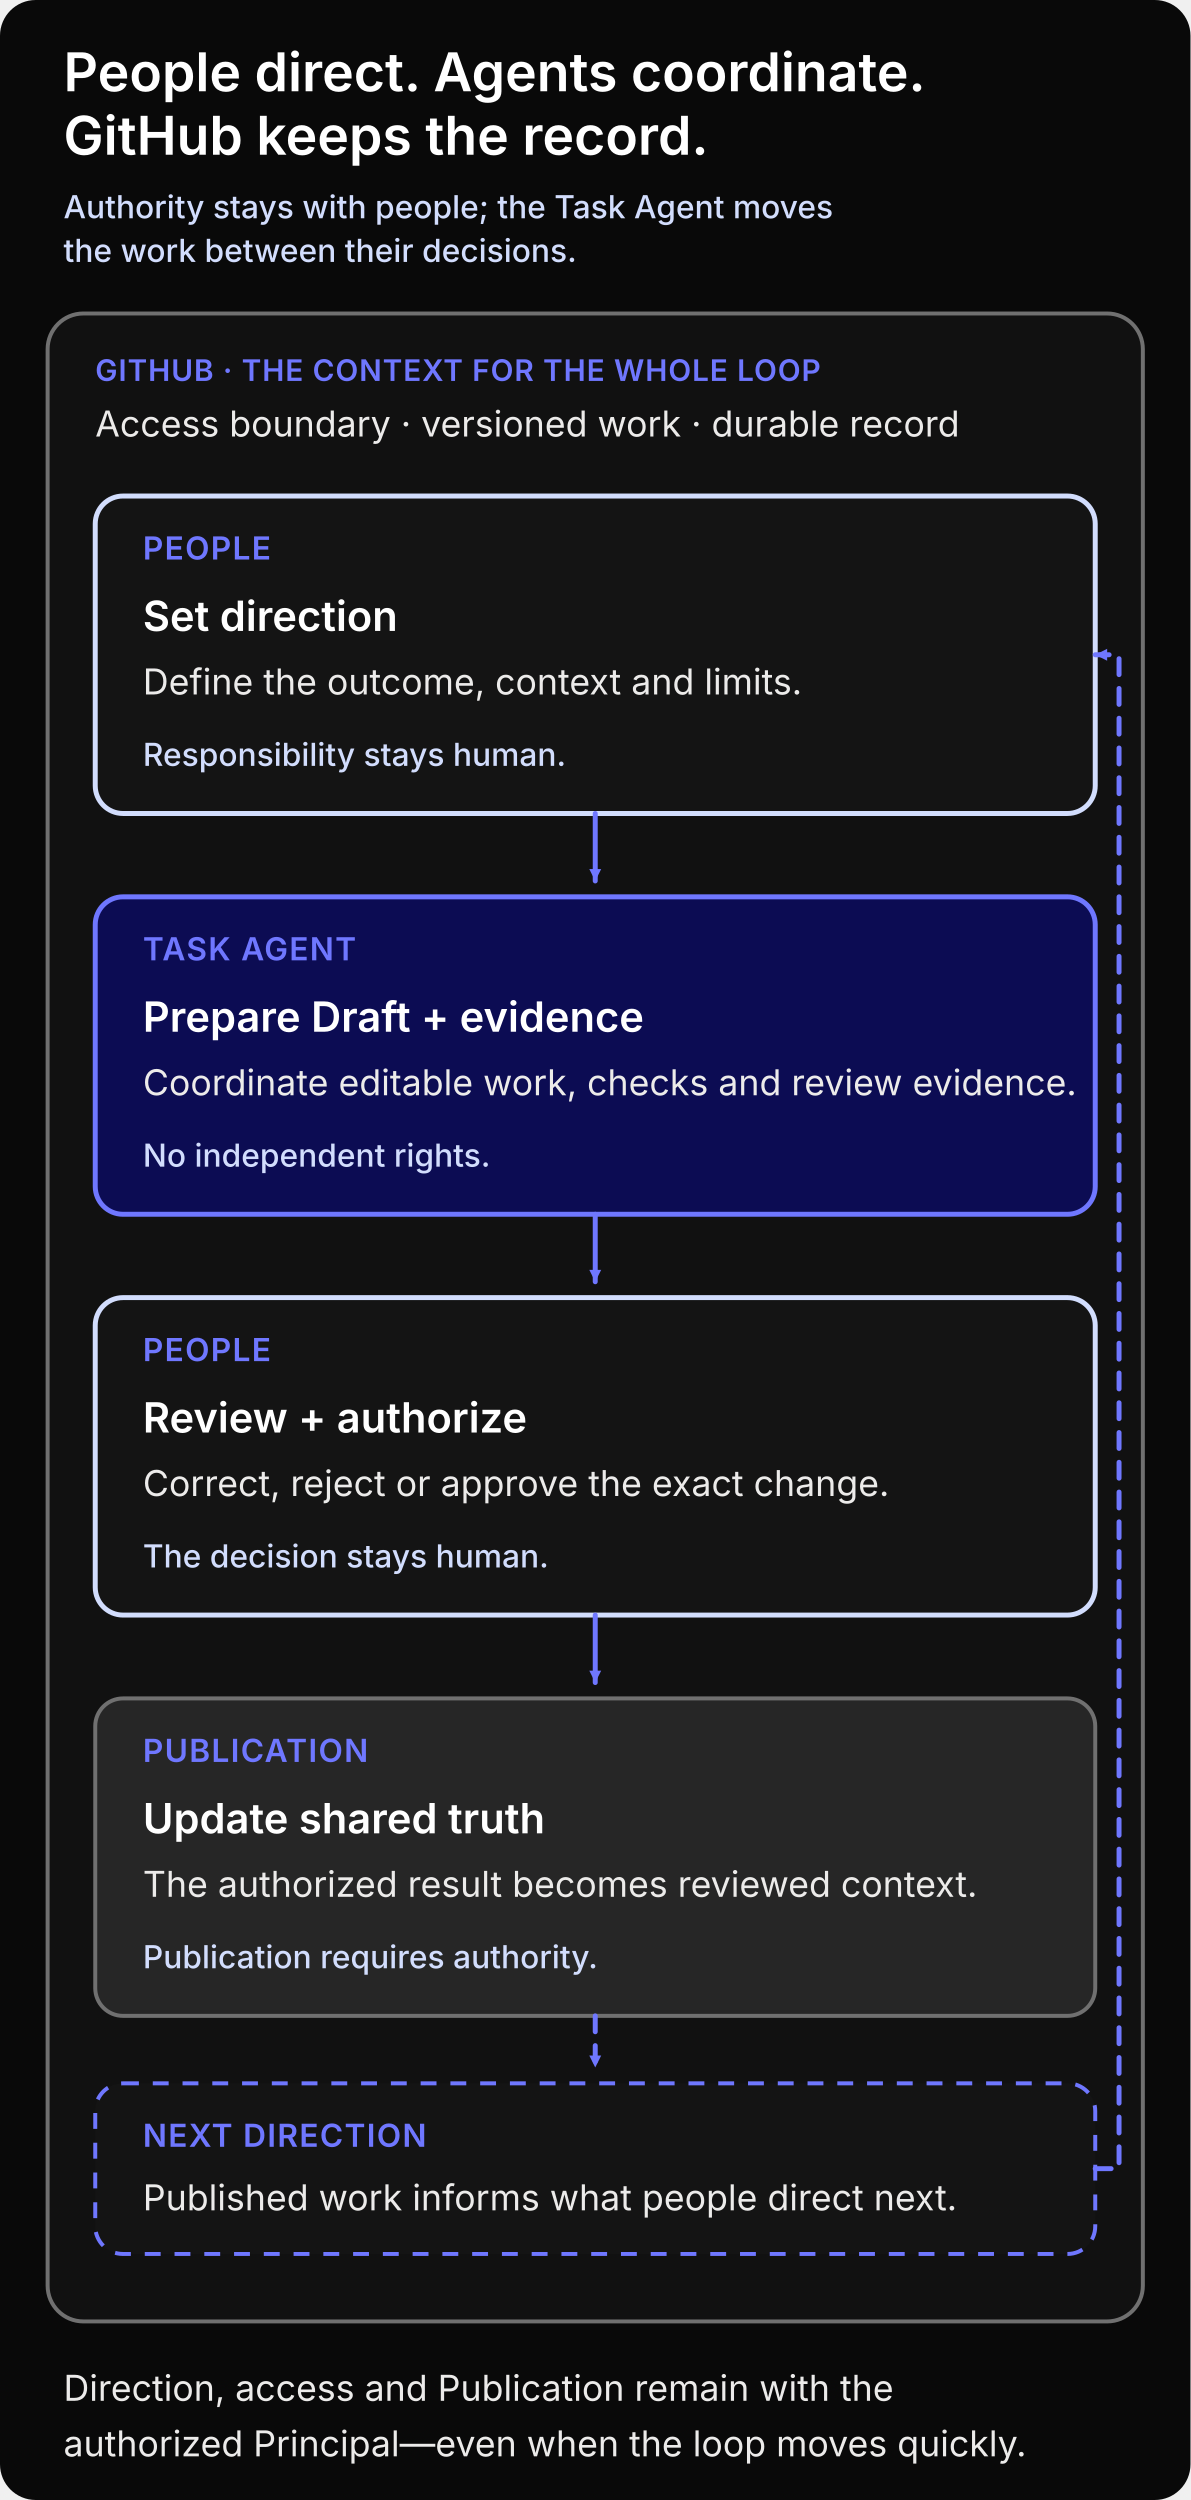
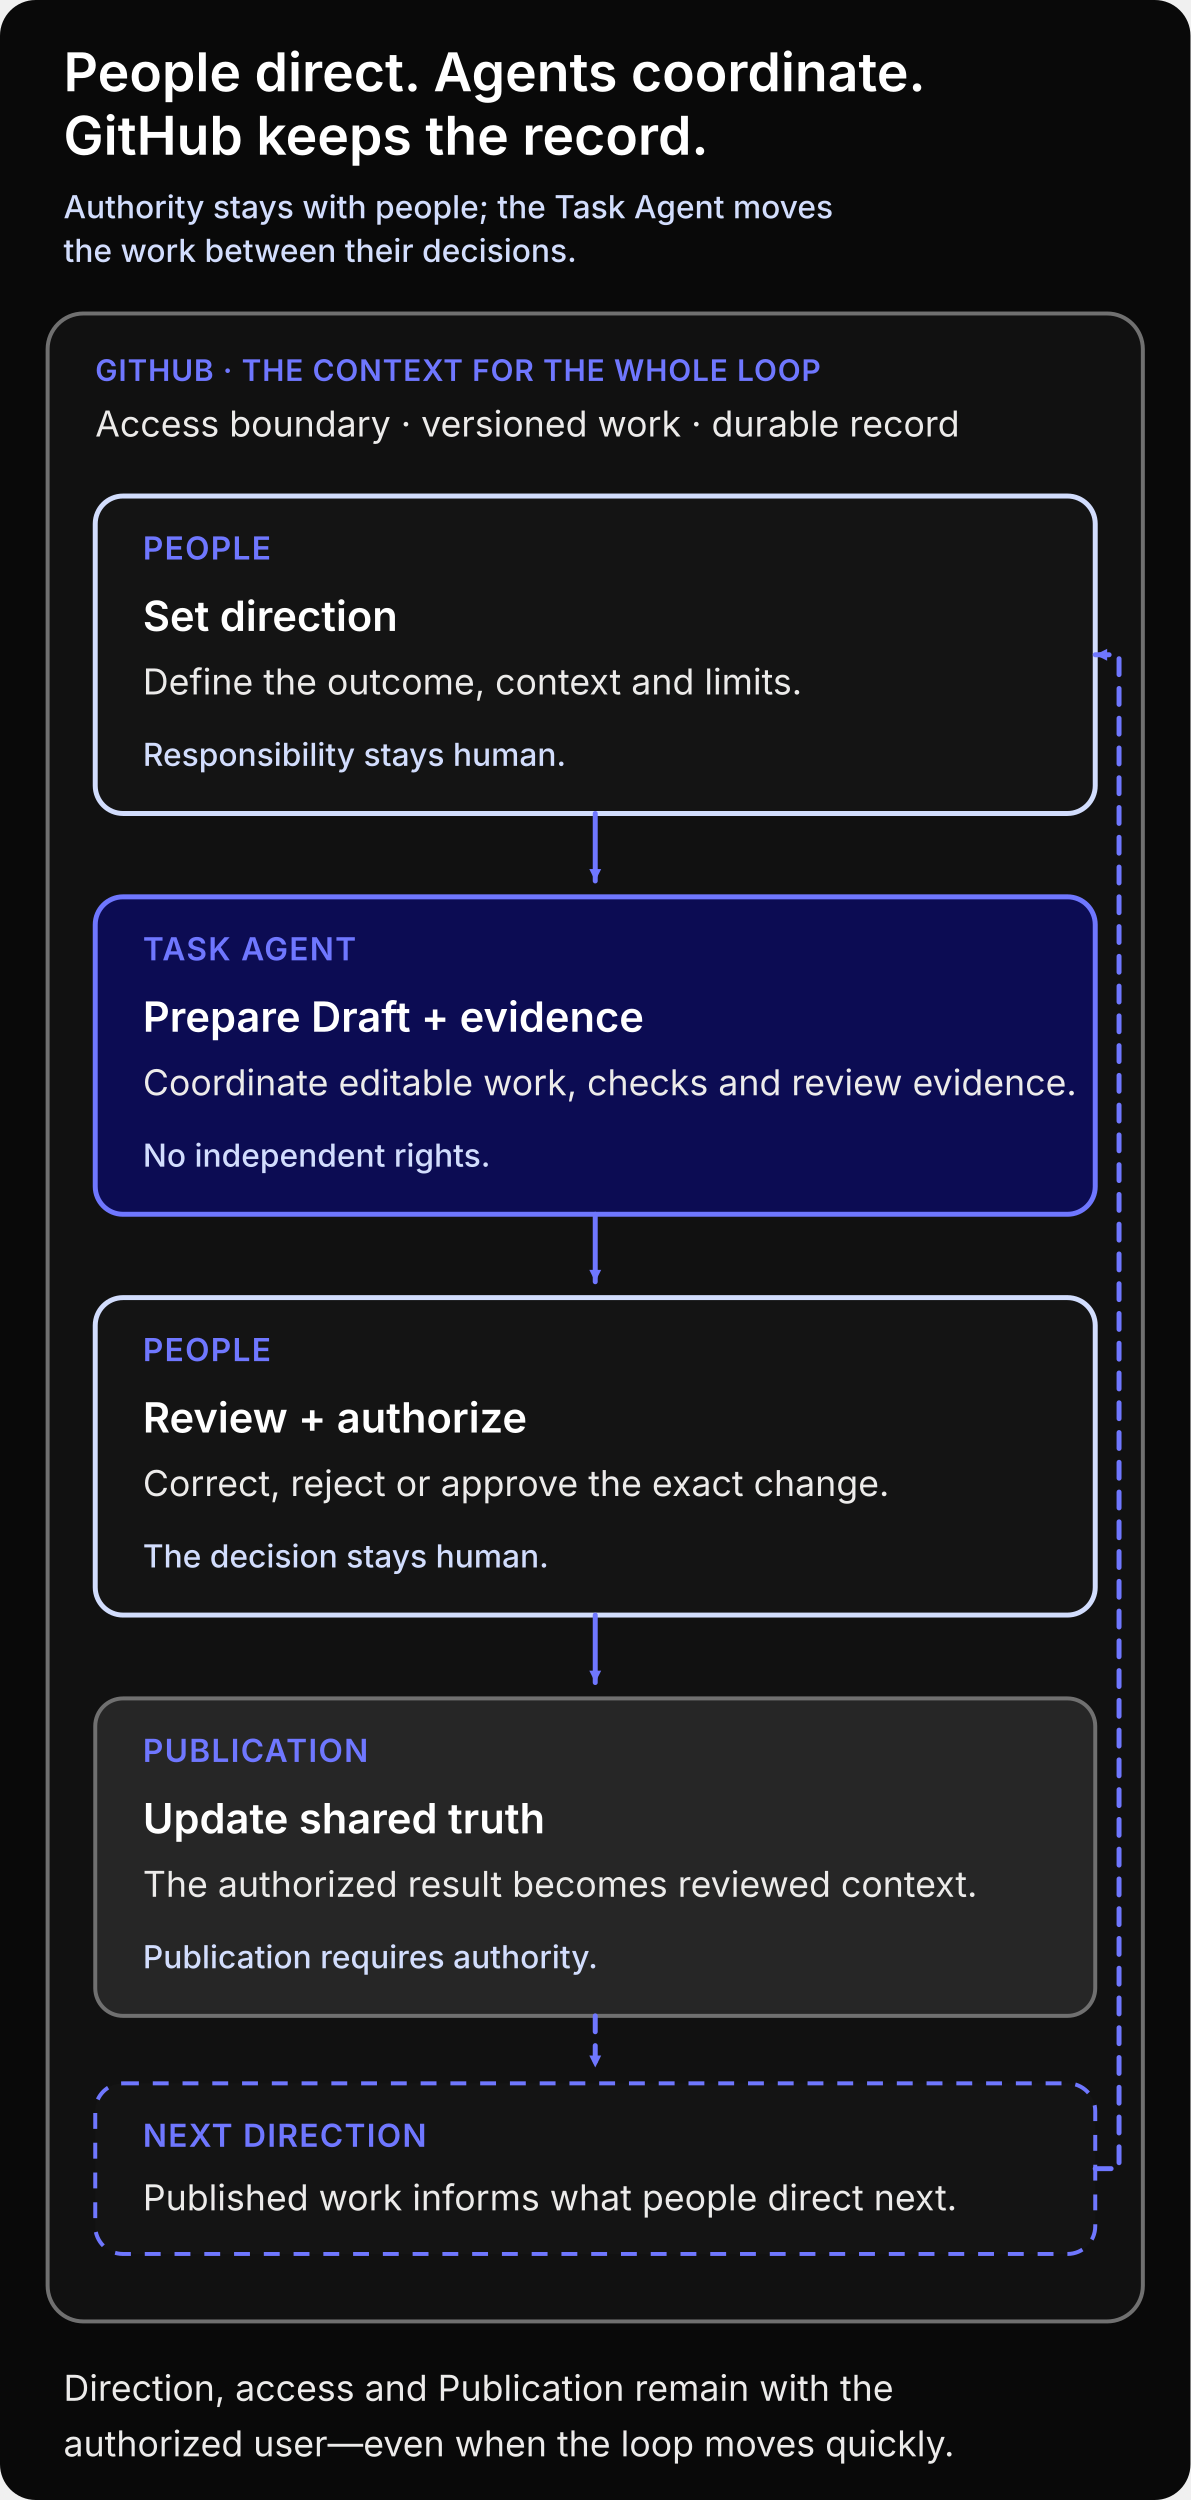
<svg xmlns="http://www.w3.org/2000/svg" width="600" height="1260" viewBox="0 0 600 1260" role="img" aria-labelledby="title description">
  <defs>
    <marker id="arrow" viewBox="0 0 8 8" refX="7" refY="4" markerWidth="8" markerHeight="8" markerUnits="userSpaceOnUse" orient="auto">
      <path d="M 1 1 L 7 4 L 1 7 z" fill="#6f77ff" />
    </marker>
    <style>
      .bg{fill:#090909}.context{fill:#111;stroke:#707070;stroke-width:2}.box{fill:#262626;stroke:#707070;stroke-width:2}.human{fill:#141414;stroke:#d2ddfd;stroke-width:2.5}.agent{fill:#0c0c53;stroke:#6f77ff;stroke-width:2.5}.feedback-box{fill:#141414;stroke:#6f77ff;stroke-width:2;stroke-dasharray:8 7}.title{fill:#fff;font:600 27px Inter,Arial,sans-serif}.context-label{fill:#6f77ff;font:600 15px Inter,Arial,sans-serif;letter-spacing:.03em}.label{fill:#fff;font:600 21px Inter,Arial,sans-serif}.copy{fill:#ecebea;font:400 18px Inter,Arial,sans-serif}.note{fill:#d2ddfd;font:500 16px Inter,Arial,sans-serif}.owner{fill:#6f77ff;font:600 16px Inter,Arial,sans-serif;letter-spacing:.04em}.flow{fill:none;stroke:#6f77ff;stroke-width:2.5;stroke-linecap:round;stroke-linejoin:round;marker-end:url(#arrow)}.feedback{stroke-dasharray:8 7}
    </style>
  </defs>
  <rect class="bg" width="600" height="1260" rx="18" />
  <text class="title" x="32" y="46">People direct. Agents coordinate.</text>
  <text class="title" x="32" y="78">GitHub keeps the record.</text>
  <text class="note" x="32" y="110">Authority stays with people; the Task Agent moves</text>
  <text class="note" x="32" y="132">the work between their decisions.</text>
  <rect class="context" x="24" y="158" width="552" height="1012" rx="18" />
  <text class="context-label" x="48" y="192">GITHUB · THE CONTEXT FOR THE WHOLE LOOP</text>
  <text class="copy" x="48" y="220">Access boundary · versioned work · durable record</text>
  <g data-node="human-direction">
    <rect class="human" x="48" y="250" width="504" height="160" rx="14" />
    <text class="owner" x="72" y="282">PEOPLE</text>
    <text class="label" x="72" y="318">Set direction</text>
    <text class="copy" x="72" y="350">Define the outcome, context and limits.</text>
    <text class="note" x="72" y="386">Responsibility stays human.</text>
  </g>
  <path class="flow" d="M300 410 V444" />
  <g data-node="agent-draft">
    <rect class="agent" x="48" y="452" width="504" height="160" rx="14" />
    <text class="owner" x="72" y="484">TASK AGENT</text>
    <text class="label" x="72" y="520">Prepare Draft + evidence</text>
    <text class="copy" x="72" y="552">Coordinate editable work, checks and review evidence.</text>
    <text class="note" x="72" y="588">No independent rights.</text>
  </g>
  <path class="flow" d="M300 612 V646" />
  <g data-node="human-review">
    <rect class="human" x="48" y="654" width="504" height="160" rx="14" />
    <text class="owner" x="72" y="686">PEOPLE</text>
    <text class="label" x="72" y="722">Review + authorize</text>
    <text class="copy" x="72" y="754">Correct, reject or approve the exact change.</text>
    <text class="note" x="72" y="790">The decision stays human.</text>
  </g>
  <path class="flow" d="M300 814 V848" />
  <g data-node="publication-record">
    <rect class="box" x="48" y="856" width="504" height="160" rx="14" />
    <text class="owner" x="72" y="888">PUBLICATION</text>
    <text class="label" x="72" y="924">Update shared truth</text>
    <text class="copy" x="72" y="956">The authorized result becomes reviewed context.</text>
    <text class="note" x="72" y="992">Publication requires authority.</text>
  </g>
  <path class="flow feedback" d="M300 1016 V1042" />
  <g data-node="reviewed-context">
    <rect class="feedback-box" x="48" y="1050" width="504" height="86" rx="14" />
    <text class="owner" x="72" y="1082">NEXT DIRECTION</text>
    <text class="copy" x="72" y="1114">Published work informs what people direct next.</text>
  </g>
  <path class="flow feedback" d="M552 1093 H564 V330 H552" />
  <text class="copy" x="32" y="1210">Direction, access and Publication remain with the</text>
-   <text class="copy" x="32" y="1238">authorized Principal—even when the loop moves quickly.</text>
+   <text class="copy" x="32" y="1238">authorized user—even when the loop moves quickly.</text>
</svg>
